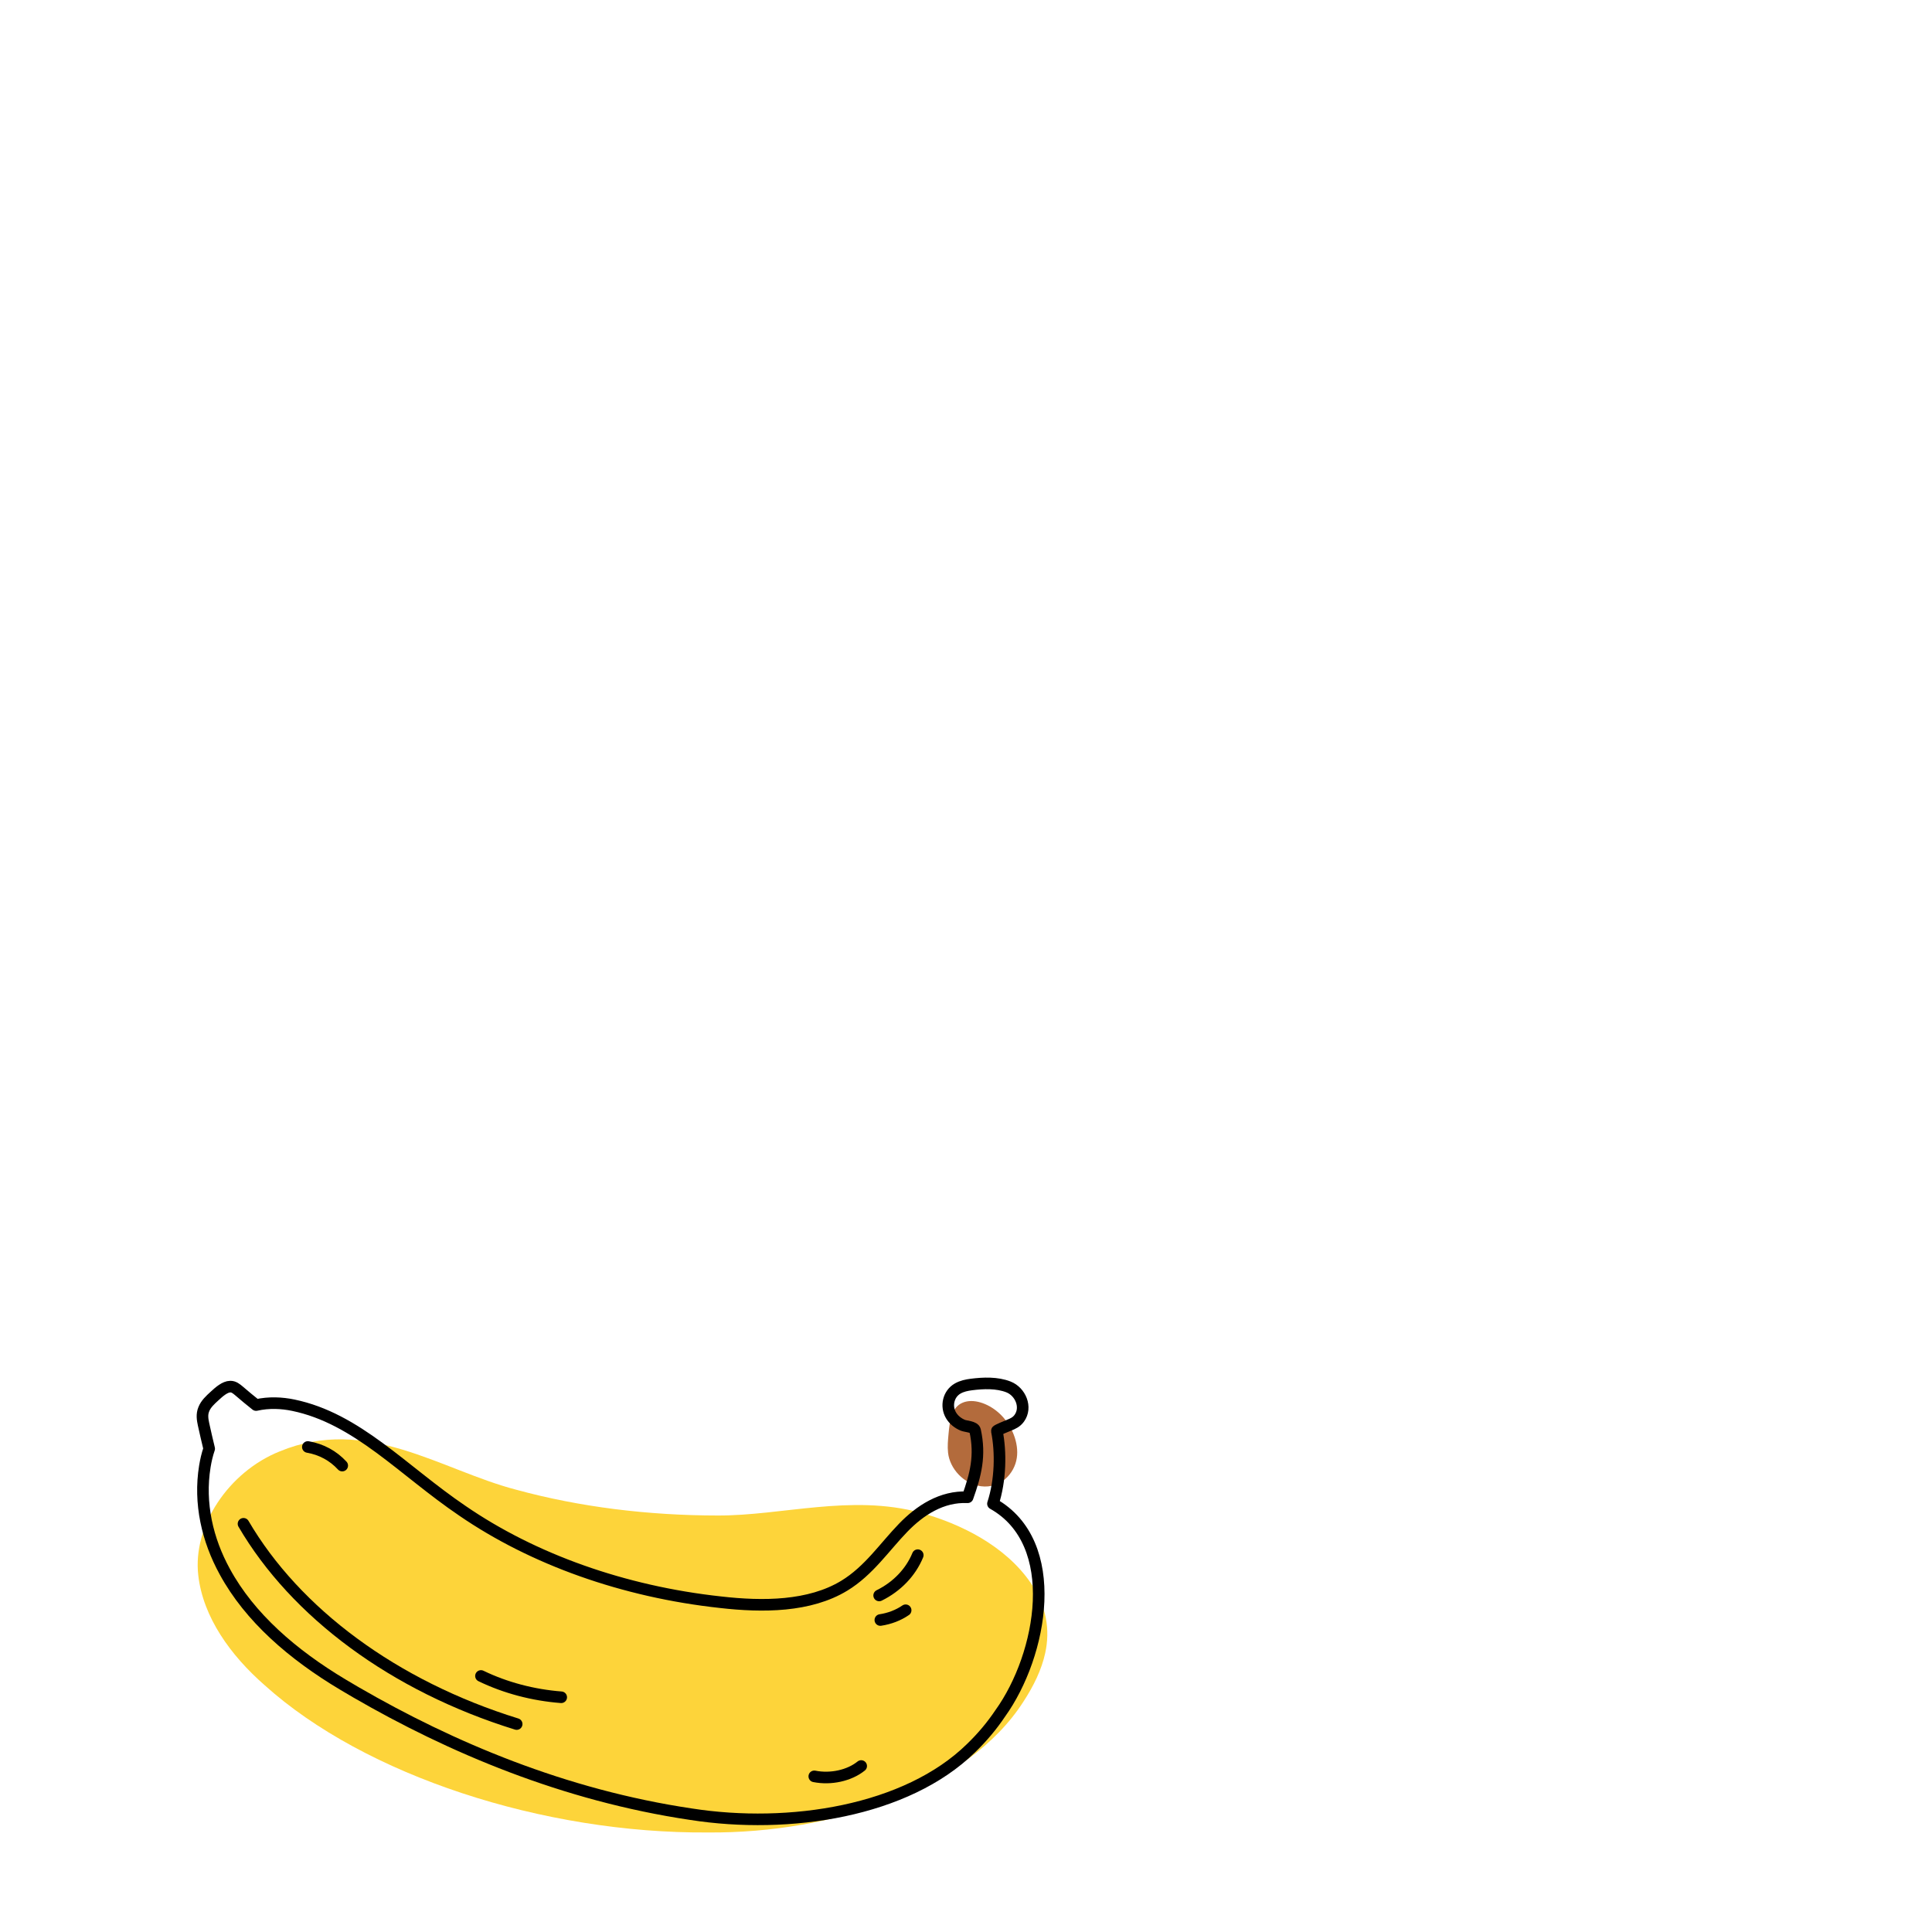
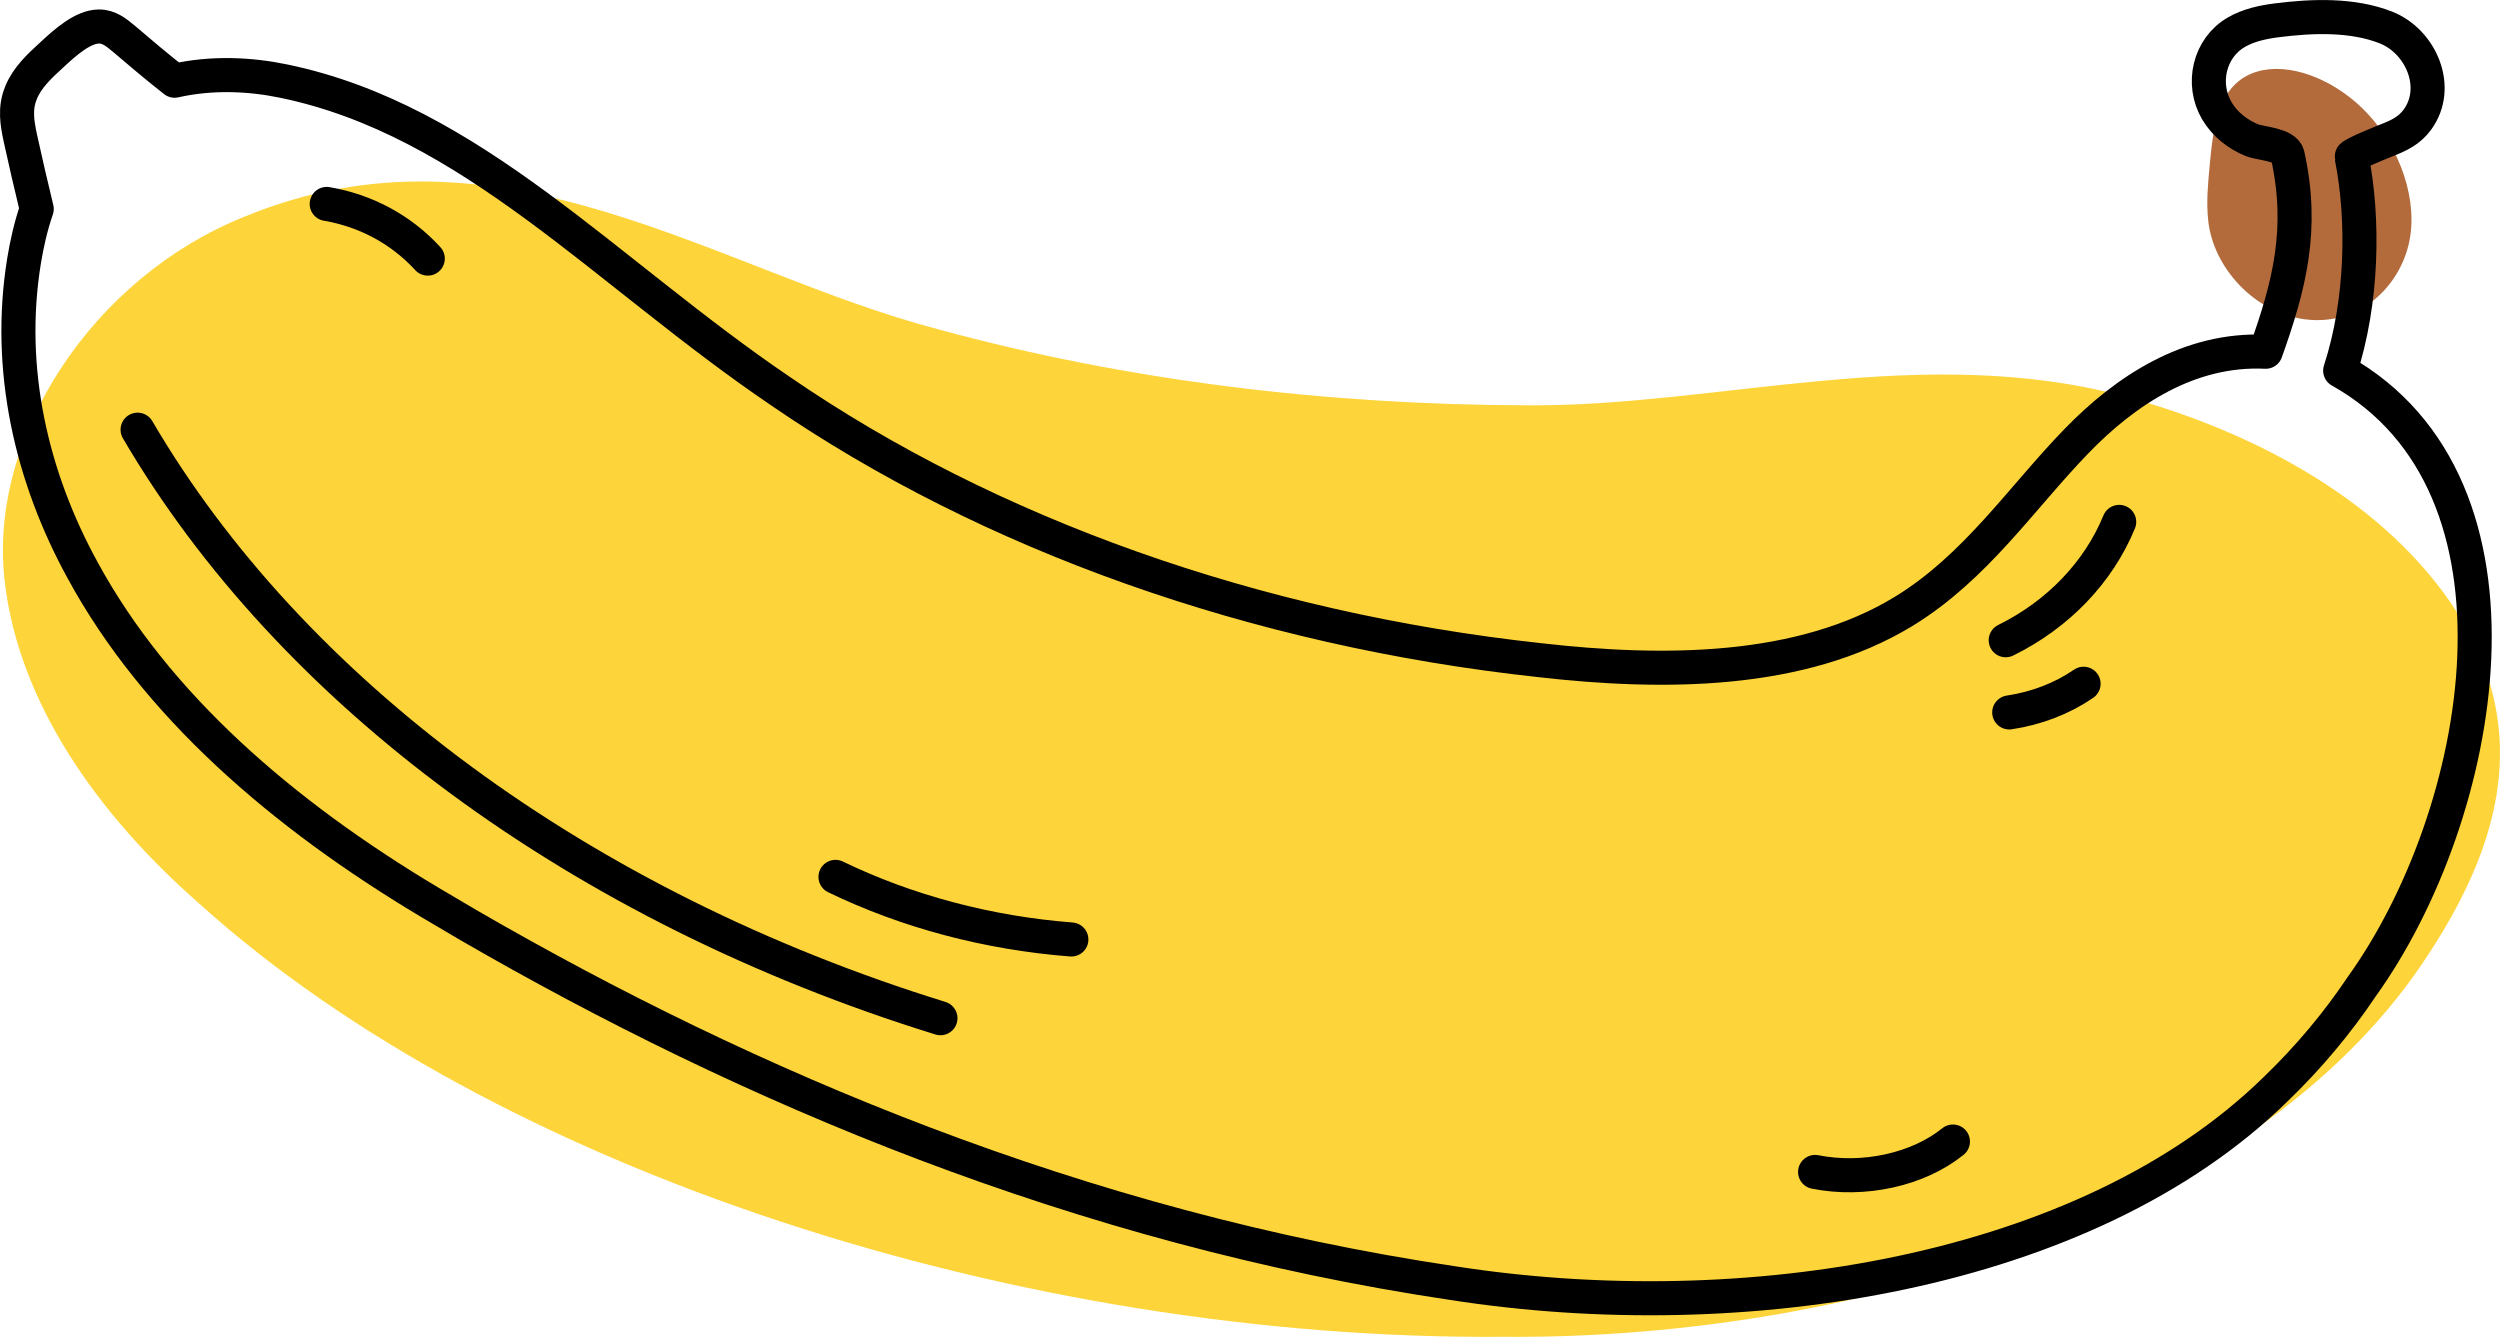
- <svg xmlns="http://www.w3.org/2000/svg" version="1.1" x="0px" y="0px" viewBox="0 0 500 500" style="enable-background:new 0 0 500 500;" xml:space="preserve">
+ <svg xmlns="http://www.w3.org/2000/svg" version="1.1" x="0px" y="0px" style="enable-background:new 0 0 500 500;" xml:space="preserve" viewBox="50.9 356.52 220.15 117.72">
  <g id="OBJECTS">
    <g>
      <g>
        <path style="fill:#B36B3C;" d="M258.391,365.562c3.548,3.098,5.335,7.979,4.758,11.735c-0.593,4.113-4.263,7.994-9.272,7.343     c-4.467-0.577-8.082-4.566-8.52-8.684c-0.182-1.657-0.02-3.247,0.122-4.82c0.303-3.266,0.689-6.907,3.694-8.139     C251.86,361.896,255.573,363.107,258.391,365.562z" />
        <path style="fill:#FDD43A;" d="M270.496,427.823c-0.93,4.293-2.991,8.503-5.627,12.548     c-14.333,22.414-49.173,34.127-81.579,33.869c-42.729,0.322-88.83-14.726-114.77-38.083c-8.884-7.765-15.964-17.64-17.204-28.44     c-1.5-12.772,7.826-26.801,21.09-32.106c22.625-9.34,41.702,4.853,61.142,9.914c16.528,4.518,34.262,6.673,52.2,6.688     c16.581,0.055,34.424-5.567,52.292-0.779c10.472,2.838,22.085,8.583,28.678,18.178     C270.893,415.764,271.801,421.859,270.496,427.823z" />
      </g>
      <g>
        <path style="fill:none;stroke:#000000;stroke-width:3;stroke-linecap:round;stroke-linejoin:round;stroke-miterlimit:10;" d="     M258.861,443.421c-2.137,3.188-4.667,6.219-7.575,9.018c-16.675,16.32-46.938,21.057-72.458,17.072     c-32.846-4.886-62.115-17.306-86.657-31.513c-1.144-0.666-2.281-1.337-3.409-2.011c-13.052-7.793-24.138-17.4-30.583-29.245     c-4.494-8.186-6.717-17.67-5.163-27.236c0.251-1.526,0.594-3.058,1.118-4.584c-0.516-2.106-0.993-4.211-1.453-6.291     c-0.255-1.224-0.508-2.557,0.07-3.94c0.532-1.342,1.661-2.384,2.724-3.352c1.277-1.191,2.755-2.464,4.115-2.484     c0.91-0.026,1.592,0.559,2.237,1.092c1.455,1.25,2.935,2.489,4.447,3.681c3.32-0.751,6.69-0.574,9.626,0.038     c16.553,3.436,28.256,16.808,43.757,27.316c18.302,12.571,41.734,20.949,66.855,23.674c10.902,1.244,22.979,1.204,31.998-4.282     c6.357-3.868,10.402-10.017,15.237-15.002c4.332-4.477,9.963-8.192,16.673-7.878c2.079-5.835,3.371-10.759,1.932-17.305     c-0.211-0.962-2.409-1.023-3.146-1.324c-1.265-0.517-2.395-1.405-3.092-2.592c-1.392-2.372-0.676-5.539,1.733-6.924     c1.087-0.625,2.343-0.888,3.586-1.045c3.09-0.391,6.609-0.526,9.563,0.633c3.092,1.212,4.861,5.283,2.773,8.127     c-0.704,0.96-1.611,1.384-2.678,1.805c-0.346,0.136-3.146,1.261-3.107,1.458c1.099,5.485,0.976,12.747-1.008,18.833     C275.076,399.316,269.734,428.289,258.861,443.421z" />
        <path style="fill:none;stroke:#000000;stroke-width:3;stroke-linecap:round;stroke-linejoin:round;stroke-miterlimit:10;" d="     M63.017,394.358c13.468,23.023,38.933,41.995,70.699,51.826" />
        <path style="fill:none;stroke:#000000;stroke-width:3;stroke-linecap:round;stroke-linejoin:round;stroke-miterlimit:10;" d="     M124.473,433.738c6.296,3.05,13.447,4.946,20.771,5.513" />
        <path style="fill:none;stroke:#000000;stroke-width:3;stroke-linecap:round;stroke-linejoin:round;stroke-miterlimit:10;" d="     M237.517,402.477c-1.823,4.44-5.386,8.155-9.993,10.423" />
        <path style="fill:none;stroke:#000000;stroke-width:3;stroke-linecap:round;stroke-linejoin:round;stroke-miterlimit:10;" d="     M234.381,416.731c-1.877,1.293-4.142,2.166-6.548,2.526" />
        <path style="fill:none;stroke:#000000;stroke-width:3;stroke-linecap:round;stroke-linejoin:round;stroke-miterlimit:10;" d="     M79.67,374.478c3.485,0.596,6.568,2.274,8.9,4.814" />
        <path style="fill:none;stroke:#000000;stroke-width:3;stroke-linecap:round;stroke-linejoin:round;stroke-miterlimit:10;" d="     M222.875,457.044c-3.064,2.475-7.852,3.53-12.138,2.677" />
      </g>
    </g>
  </g>
</svg>
